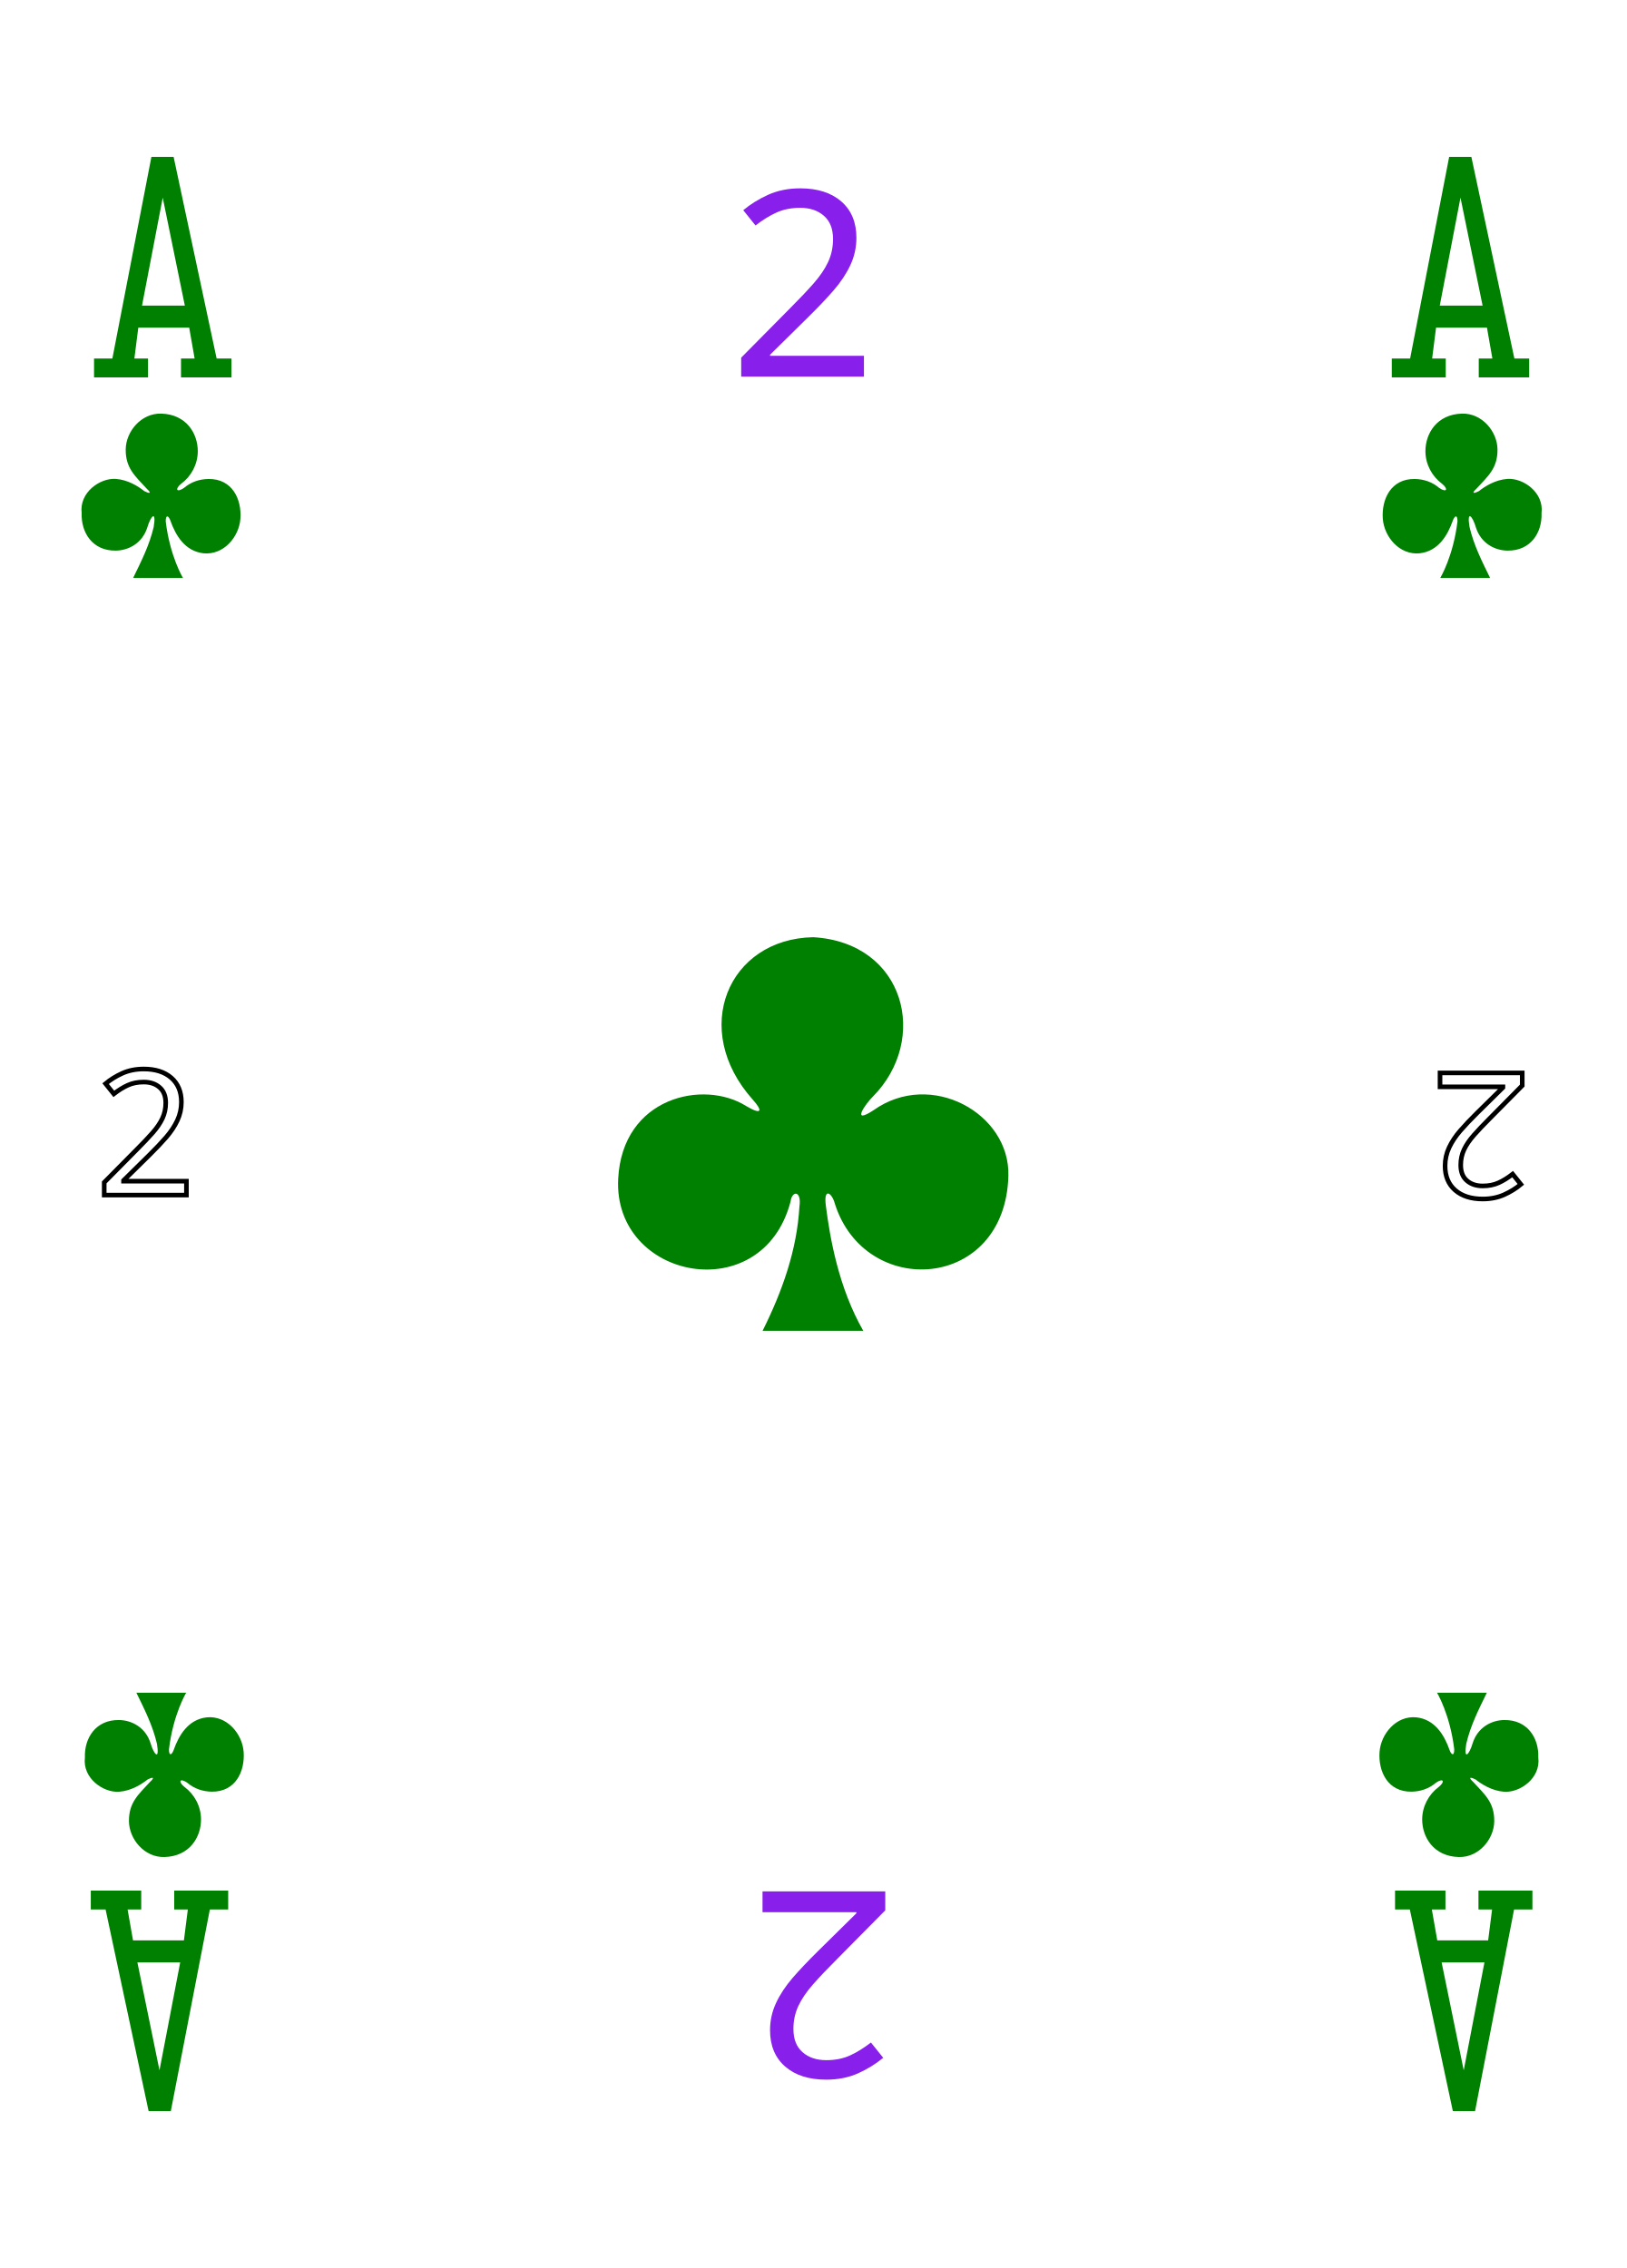
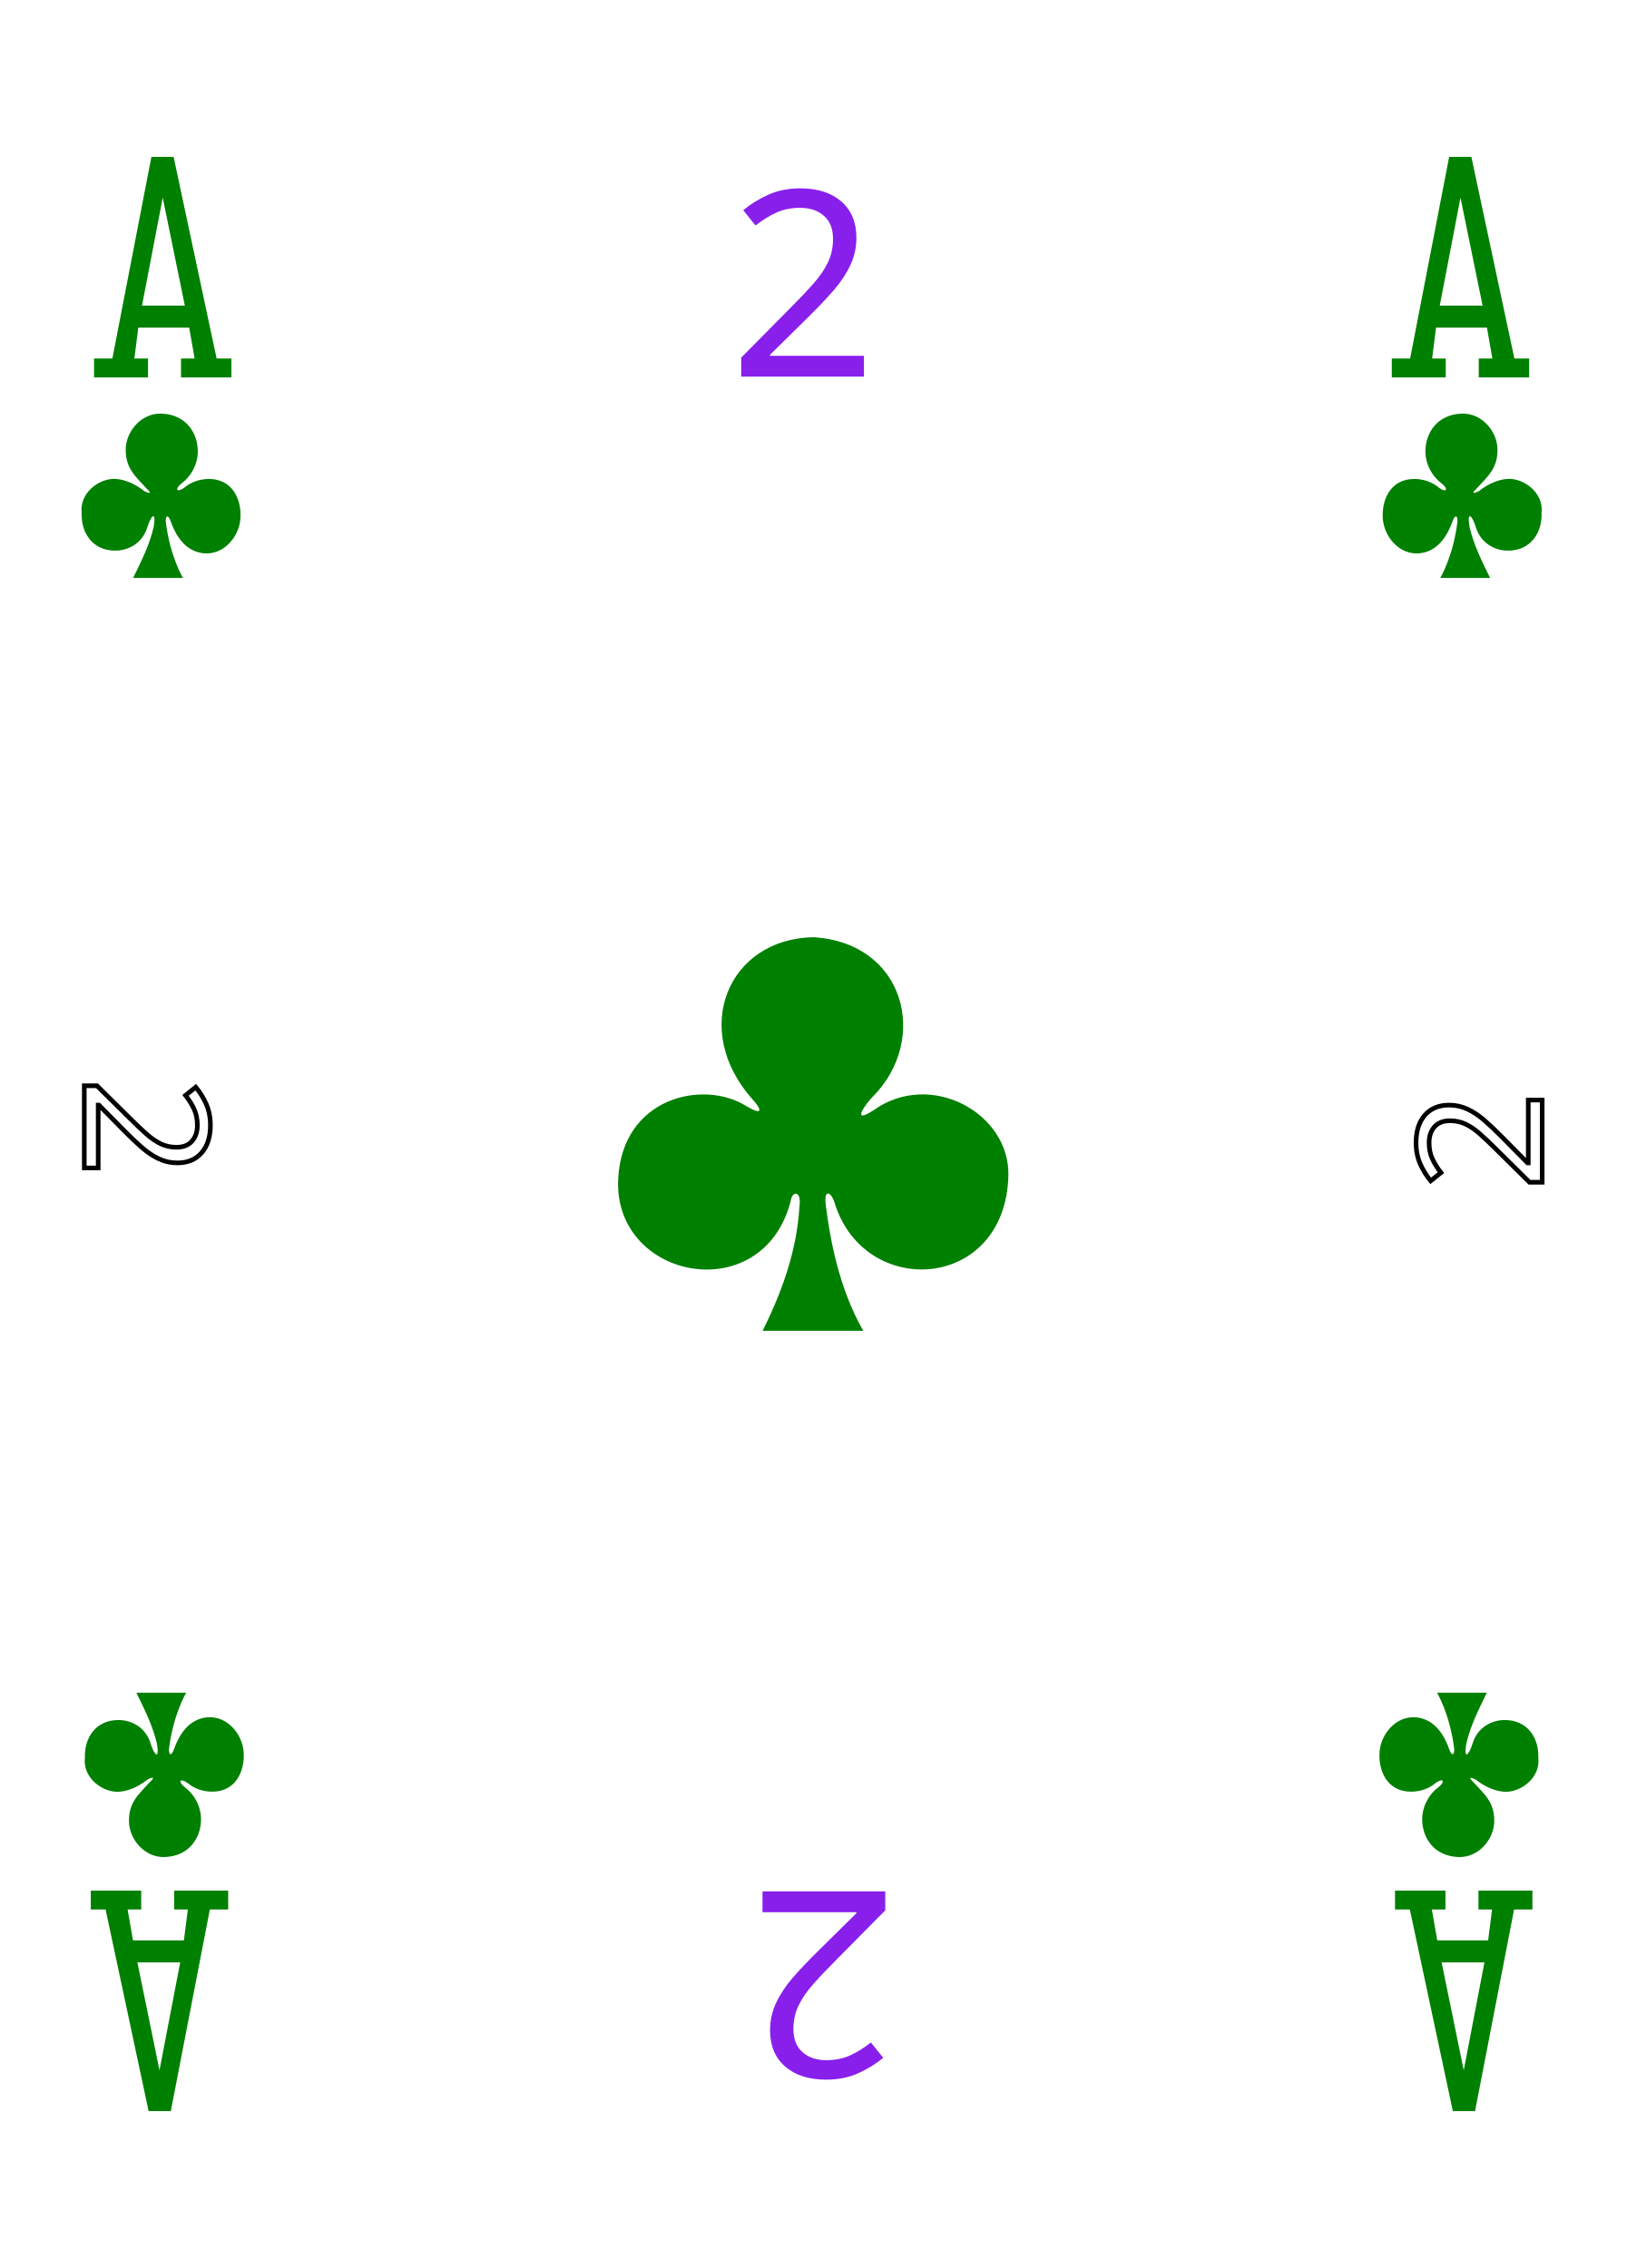
<svg xmlns="http://www.w3.org/2000/svg" xmlns:xlink="http://www.w3.org/1999/xlink" width="224.25" height="312.781" id="svg18947" version="1.1">
  <defs id="defs18949">
    <linearGradient xlink:href="#linearGradient71722" id="linearGradient71728" x1="-19.612" y1="-71.453" x2="204.614" y2="-71.453" gradientUnits="userSpaceOnUse" />
    <linearGradient id="linearGradient71722">
      <stop style="stop-color:#ffffff;stop-opacity:1;" offset="0" id="stop71724" />
      <stop style="stop-color:#ffffff;stop-opacity:0;" offset="1" id="stop71726" />
    </linearGradient>
  </defs>
  <g transform="translate(-247.874,-381.6862)" id="layer1">
    <g transform="translate(267.499,609.53)" id="g10436" style="display:inline">
      <path style="fill:#008000;fill-opacity:1;display:inline" id="path7183-7" d="m -6.659,-175.801 0,-2.6 2.528,0 5.381,-27.808 3.062,0 5.931,27.808 2.04,0 0,2.6 -6.952,0 0,-2.6 1.878,0 -0.748,-4.262 -7.016,0 -0.542,4.262 1.878,0 0,2.6 z m 12.519,-9.895 -3.048,-14.887 -2.856,14.887 z" />
      <path style="fill:#008000;fill-opacity:1;display:inline" id="path7186-1" d="m 191.661,32.894 0,2.6 -2.528,0 -5.381,27.808 -3.062,0 -5.931,-27.808 -2.04,0 0,-2.6 6.952,0 0,2.6 -1.878,0 0.748,4.261 7.016,0 0.542,-4.261 -1.878,0 0,-2.6 z m -12.519,9.895 3.048,14.887 2.856,-14.887 z" />
      <path style="fill:#008000;fill-opacity:1;display:inline" id="path3235" d="m 85.518,-44.311 c 2.735,-5.487 4.727,-11.116 5.081,-17.135 0.325,-2.215 -1.021,-2.252 -1.224,-0.692 -3.873,14.813 -24.475,10.802 -23.766,-3.132 0.575,-11.3 11.799,-13.731 17.653,-10.036 2.312,1.361 2.181,0.546 0.92,-0.866 -8.697,-9.701 -3.43,-22.194 8.323,-22.422 12.711,0.754 16.009,14.126 8.212,21.991 -0.97,0.945 -3.119,3.982 0.117,1.858 7.872,-5.594 18.798,0.421 18.575,9.045 -0.411,15.902 -19.797,17.088 -23.943,3.805 -0.399,-1.473 -1.548,-2.212 -1.23,0.289 0.575,4.528 1.764,11.356 5.166,17.295 z" />
      <path style="fill:#008000;fill-opacity:1;display:inline" id="path3430" d="m -1.269,-148.141 c 1.132,-2.323 2.235,-4.485 2.835,-7.031 0.398,-2.401 -0.416,-1.509 -0.879,0.065 -0.685,2.183 -2.586,3.177 -4.351,3.2 -3.203,0.044 -4.8,-2.474 -4.701,-5.181 -0.35,-2.849 2.537,-4.864 4.714,-4.709 1.636,0.117 3.063,0.999 3.926,1.686 0.566,0.3 1.172,0.432 0.328,-0.341 -1.594,-1.741 -2.923,-2.816 -2.894,-5.425 0.028,-2.45 2.122,-5.005 4.898,-4.925 3.469,0.1 5.046,2.746 5.038,5.206 -0.009,1.794 -0.906,3.445 -2.291,4.468 -0.897,0.728 -0.645,1.273 0.378,0.584 0.983,-0.847 2.154,-1.218 3.368,-1.244 3.316,-0.052 4.612,2.813 4.422,5.476 -0.178,2.494 -2.302,5.062 -5.101,4.771 -2.499,-0.286 -3.812,-2.384 -4.565,-4.538 -0.249,-0.66 -0.642,-0.839 -0.631,0.145 0.577,4.805 2.367,7.794 2.38,7.791 z" />
      <path style="fill:#008000;fill-opacity:1;display:inline" id="path3478" d="m 185.377,5.6 c -1.132,2.323 -2.235,4.485 -2.835,7.031 -0.398,2.401 0.416,1.509 0.879,-0.065 0.685,-2.183 2.586,-3.177 4.351,-3.2 3.203,-0.044 4.8,2.474 4.7,5.181 0.35,2.849 -2.537,4.864 -4.714,4.709 -1.636,-0.117 -3.063,-0.999 -3.926,-1.686 -0.566,-0.3 -1.172,-0.432 -0.328,0.341 1.594,1.741 2.923,2.816 2.894,5.425 -0.028,2.45 -2.122,5.005 -4.898,4.925 -3.469,-0.1 -5.046,-2.746 -5.038,-5.206 0.01,-1.794 0.906,-3.445 2.291,-4.468 0.897,-0.728 0.645,-1.273 -0.378,-0.584 -0.983,0.847 -2.154,1.218 -3.368,1.244 -3.316,0.052 -4.612,-2.813 -4.422,-5.476 0.178,-2.494 2.302,-5.062 5.101,-4.771 2.499,0.286 3.812,2.384 4.565,4.538 0.249,0.66 0.642,0.839 0.631,-0.145 -0.577,-4.805 -2.367,-7.794 -2.38,-7.791 z" />
      <path style="fill:#008000;fill-opacity:1;display:inline" id="path7183-7-8" d="m 172.272,-175.801 0,-2.6 2.528,0 5.381,-27.808 3.062,0 5.931,27.808 2.04,0 0,2.6 -6.952,0 0,-2.6 1.878,0 -0.748,-4.261 -7.016,0 -0.542,4.261 1.878,0 0,2.6 z m 12.519,-9.895 -3.048,-14.887 -2.856,14.887 z" />
      <path style="fill:#008000;fill-opacity:1;display:inline" id="path7186-1-9" d="m 11.836,32.894 0,2.6 -2.528,0 -5.381,27.808 -3.062,0 -5.931,-27.808 -2.04,0 0,-2.6 6.952,0 0,2.6 -1.878,0 0.748,4.261 7.016,0 0.542,-4.261 -1.878,0 0,-2.6 z M -0.683,42.789 2.365,57.676 5.221,42.789 z" />
      <path style="fill:#008000;fill-opacity:1;display:inline" id="path3430-0" d="m 185.824,-148.141 c -1.132,-2.323 -2.235,-4.485 -2.835,-7.031 -0.398,-2.401 0.416,-1.509 0.879,0.065 0.685,2.183 2.586,3.177 4.351,3.2 3.203,0.043 4.8,-2.474 4.7,-5.181 0.35,-2.849 -2.537,-4.864 -4.714,-4.709 -1.636,0.117 -3.063,0.999 -3.926,1.686 -0.566,0.3 -1.172,0.432 -0.328,-0.341 1.594,-1.741 2.923,-2.816 2.894,-5.425 -0.028,-2.45 -2.122,-5.005 -4.898,-4.925 -3.469,0.1 -5.046,2.746 -5.038,5.206 0.01,1.794 0.906,3.445 2.291,4.468 0.897,0.728 0.645,1.273 -0.378,0.584 -0.983,-0.847 -2.154,-1.218 -3.368,-1.244 -3.316,-0.052 -4.612,2.813 -4.422,5.476 0.178,2.494 2.302,5.062 5.101,4.771 2.499,-0.286 3.812,-2.384 4.565,-4.538 0.249,-0.66 0.642,-0.839 0.631,0.145 -0.577,4.805 -2.367,7.794 -2.38,7.791 z" />
      <path style="fill:#008000;fill-opacity:1;display:inline" id="path3478-7" d="m -0.822,5.6 c 1.132,2.323 2.235,4.485 2.835,7.031 0.398,2.401 -0.416,1.509 -0.879,-0.065 -0.685,-2.183 -2.586,-3.177 -4.351,-3.2 -3.203,-0.043 -4.8,2.474 -4.701,5.181 -0.35,2.849 2.537,4.864 4.714,4.709 1.636,-0.117 3.063,-0.999 3.926,-1.686 0.566,-0.3 1.172,-0.432 0.328,0.341 -1.594,1.741 -2.923,2.816 -2.894,5.425 0.028,2.45 2.122,5.005 4.898,4.925 3.469,-0.1 5.046,-2.746 5.038,-5.206 -0.009,-1.794 -0.906,-3.445 -2.291,-4.468 -0.897,-0.728 -0.645,-1.273 0.378,-0.584 0.983,0.847 2.154,1.218 3.368,1.244 3.316,0.052 4.612,-2.813 4.422,-5.476 -0.178,-2.494 -2.302,-5.062 -5.101,-4.771 -2.499,0.286 -3.812,2.384 -4.565,4.538 -0.249,0.66 -0.642,0.839 -0.631,-0.145 0.577,-4.805 2.367,-7.794 2.38,-7.791 z" />
    </g>
    <g id="g3098" transform="matrix(0.95,0,0,0.95,18,26.90382)">
      <g id="layer1-6" transform="translate(1.3256073e-5,-2.125534e-5)" style="fill:#881feb;fill-opacity:1;stroke:none">
        <text id="text70860" y="428.123" x="347.733" style="font-size:37.746px;font-style:normal;font-variant:normal;font-weight:normal;font-stretch:normal;text-align:start;line-height:125%;letter-spacing:0px;word-spacing:0px;writing-mode:lr-tb;text-anchor:start;fill:#881feb;fill-opacity:1;stroke:none;font-family:Card Characters;-inkscape-font-specification:Card Characters" xml:space="preserve">
          <tspan y="428.123" x="347.733" id="tspan70862">2</tspan>
        </text>
      </g>
-       <g id="layer1-6-7" transform="matrix(0,-0.6698441,0.6698441,0,-12.02967,780.2593)" style="fill:none;stroke:#000000;stroke-opacity:1">
-         <text id="text70860-7" y="-348.31" x="399.965" style="font-style:normal;font-variant:normal;font-weight:normal;font-stretch:normal;font-size:37.746px;line-height:125%;font-family:'Card Characters';-inkscape-font-specification:'Card Characters';text-align:start;letter-spacing:0px;word-spacing:0px;writing-mode:lr-tb;text-anchor:start;fill:none;stroke:#000000;stroke-opacity:1" xml:space="preserve" transform="matrix(0,1,-1,0,0,0)">
+       <g id="layer1-6-7" transform="matrix(0.6698441,0,0,0.6698441,20.89216,261.9454)" style="fill:none;stroke:#000000;stroke-opacity:1">
+         <text id="text70860-7" y="-348.31" x="399.965" style="font-size:37.746px;font-style:normal;font-variant:normal;font-weight:normal;font-stretch:normal;text-align:start;line-height:125%;letter-spacing:0px;word-spacing:0px;writing-mode:lr-tb;text-anchor:start;fill:none;stroke:#000000;stroke-opacity:1;font-family:Card Characters;-inkscape-font-specification:Card Characters" xml:space="preserve" transform="matrix(0,1,-1,0,0,0)">
          <tspan y="-348.31" x="399.965" id="tspan70862-5">2</tspan>
        </text>
      </g>
    </g>
    <use x="0" y="0" xlink:href="#g3098" id="use3106" width="224.25" height="312.781" transform="matrix(-1,0,0,-1,720,1076.153)" />
  </g>
</svg>
